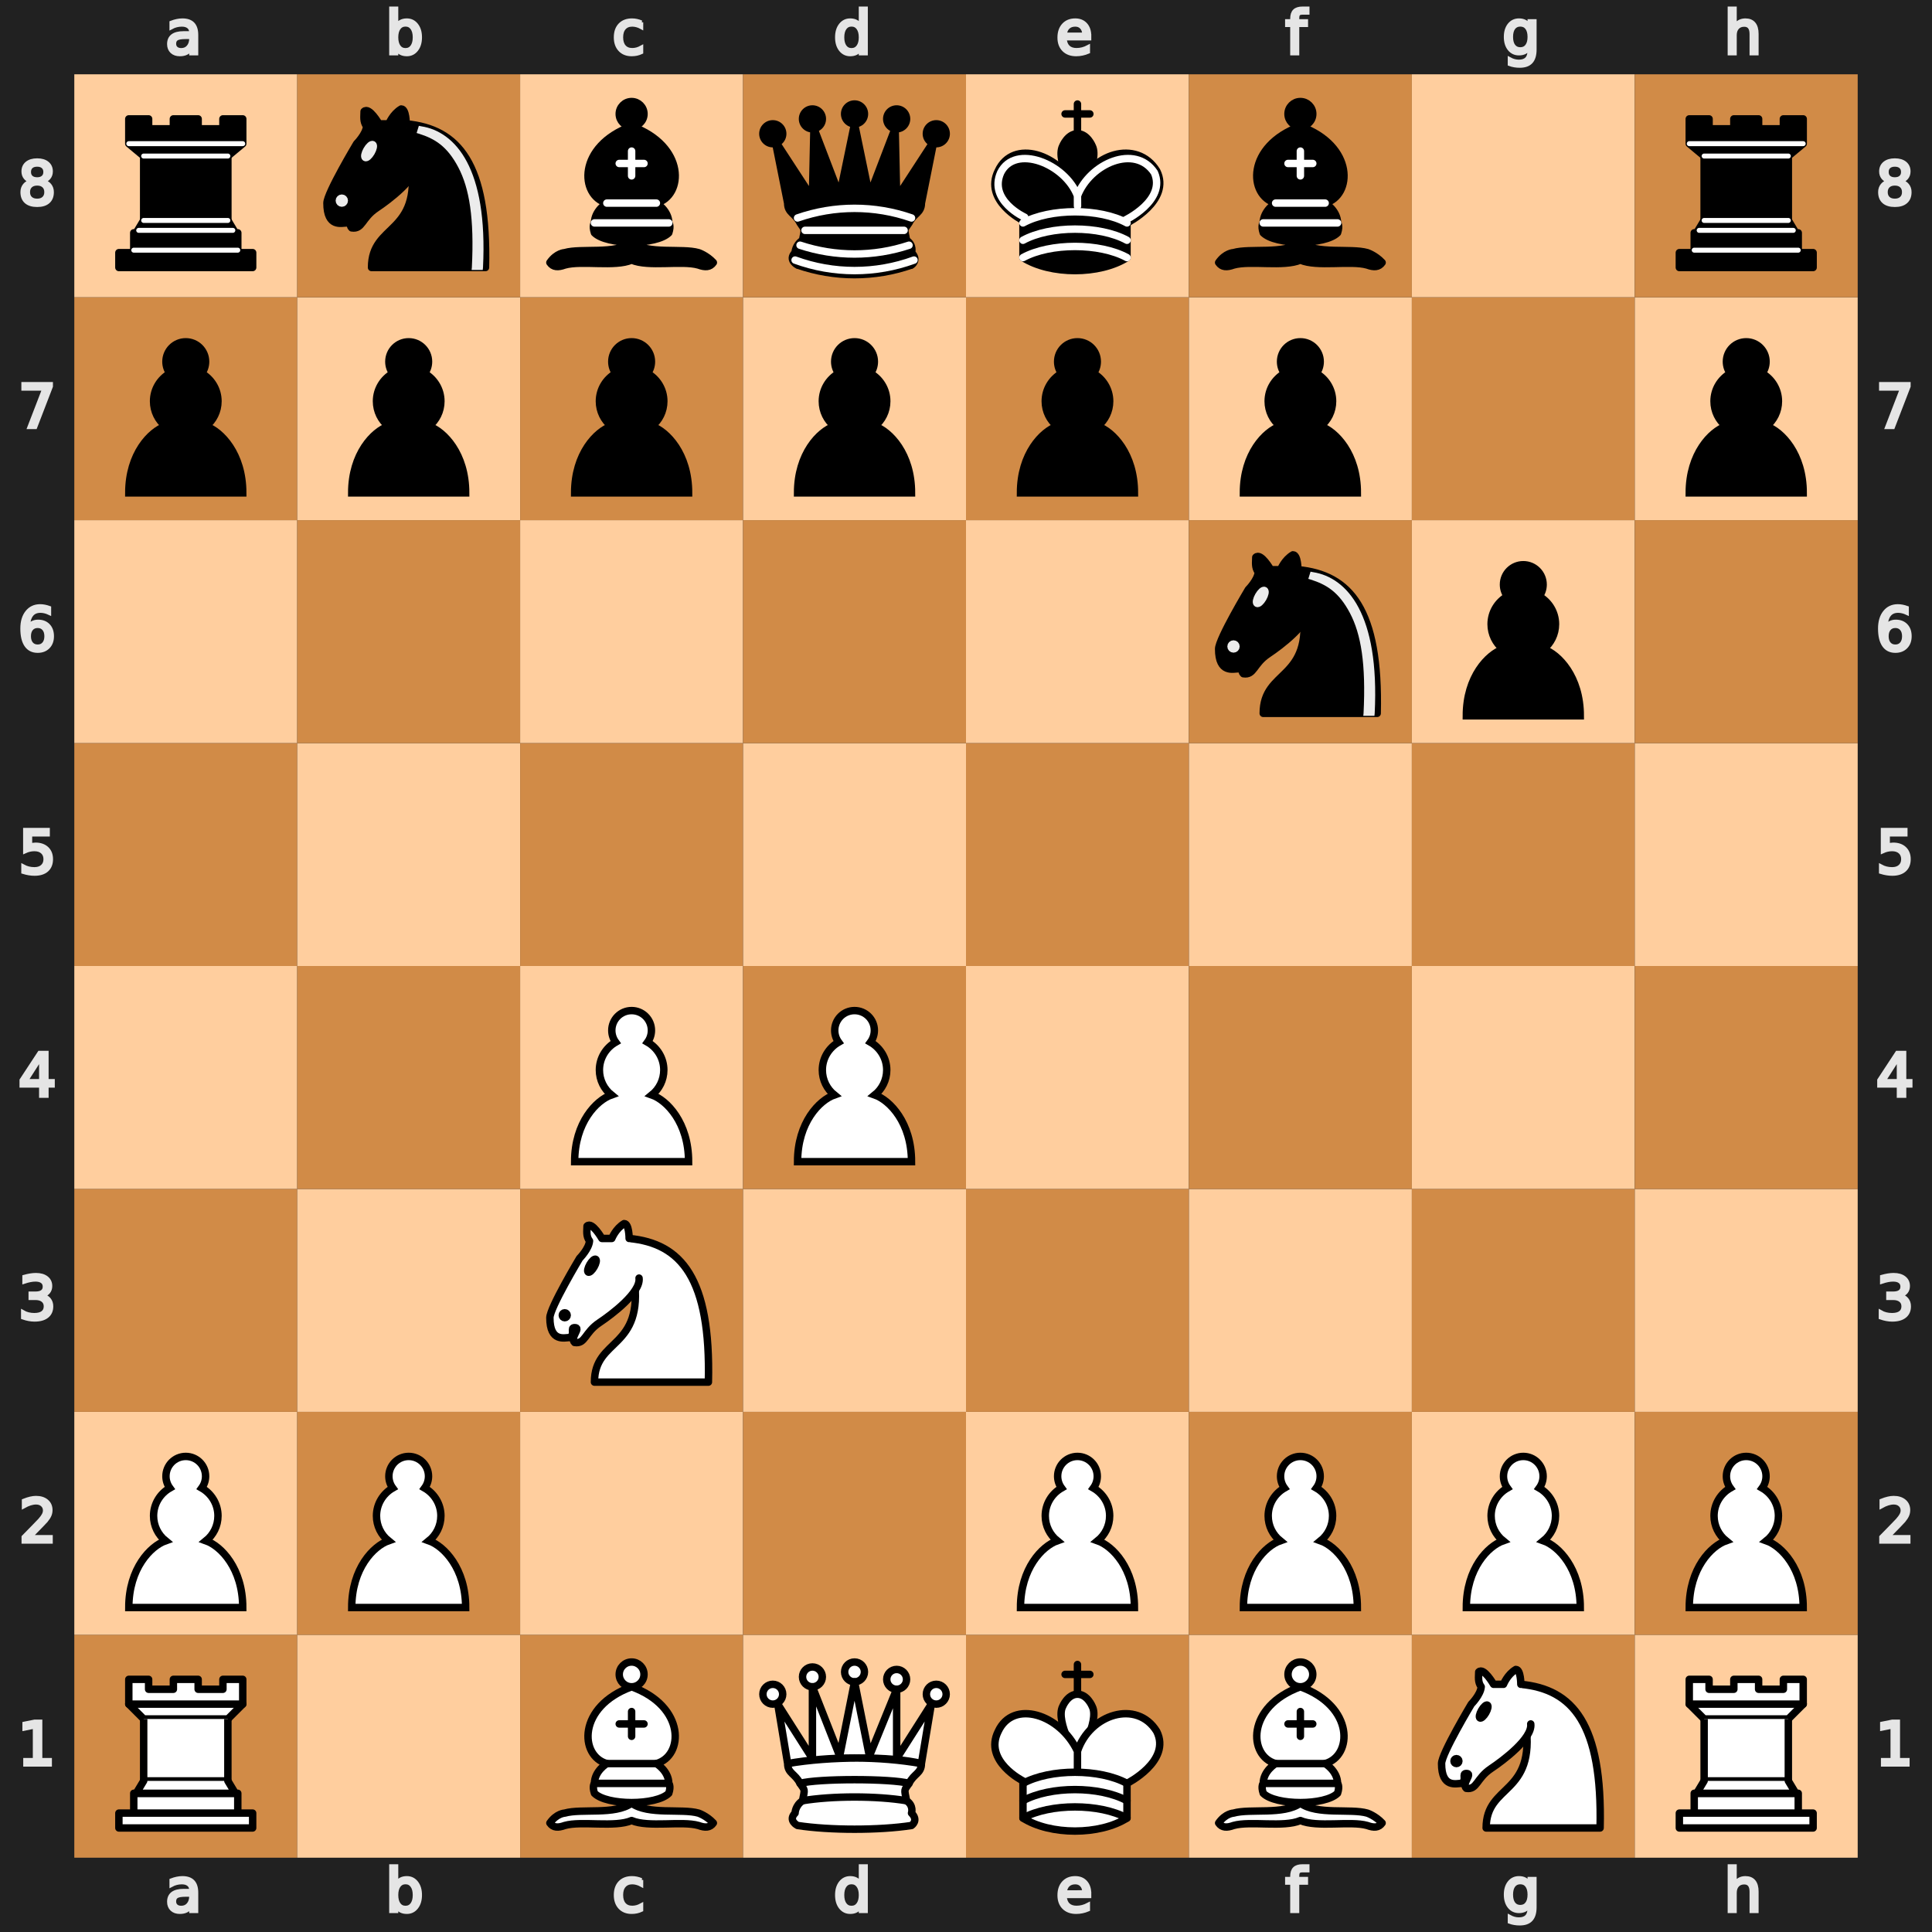
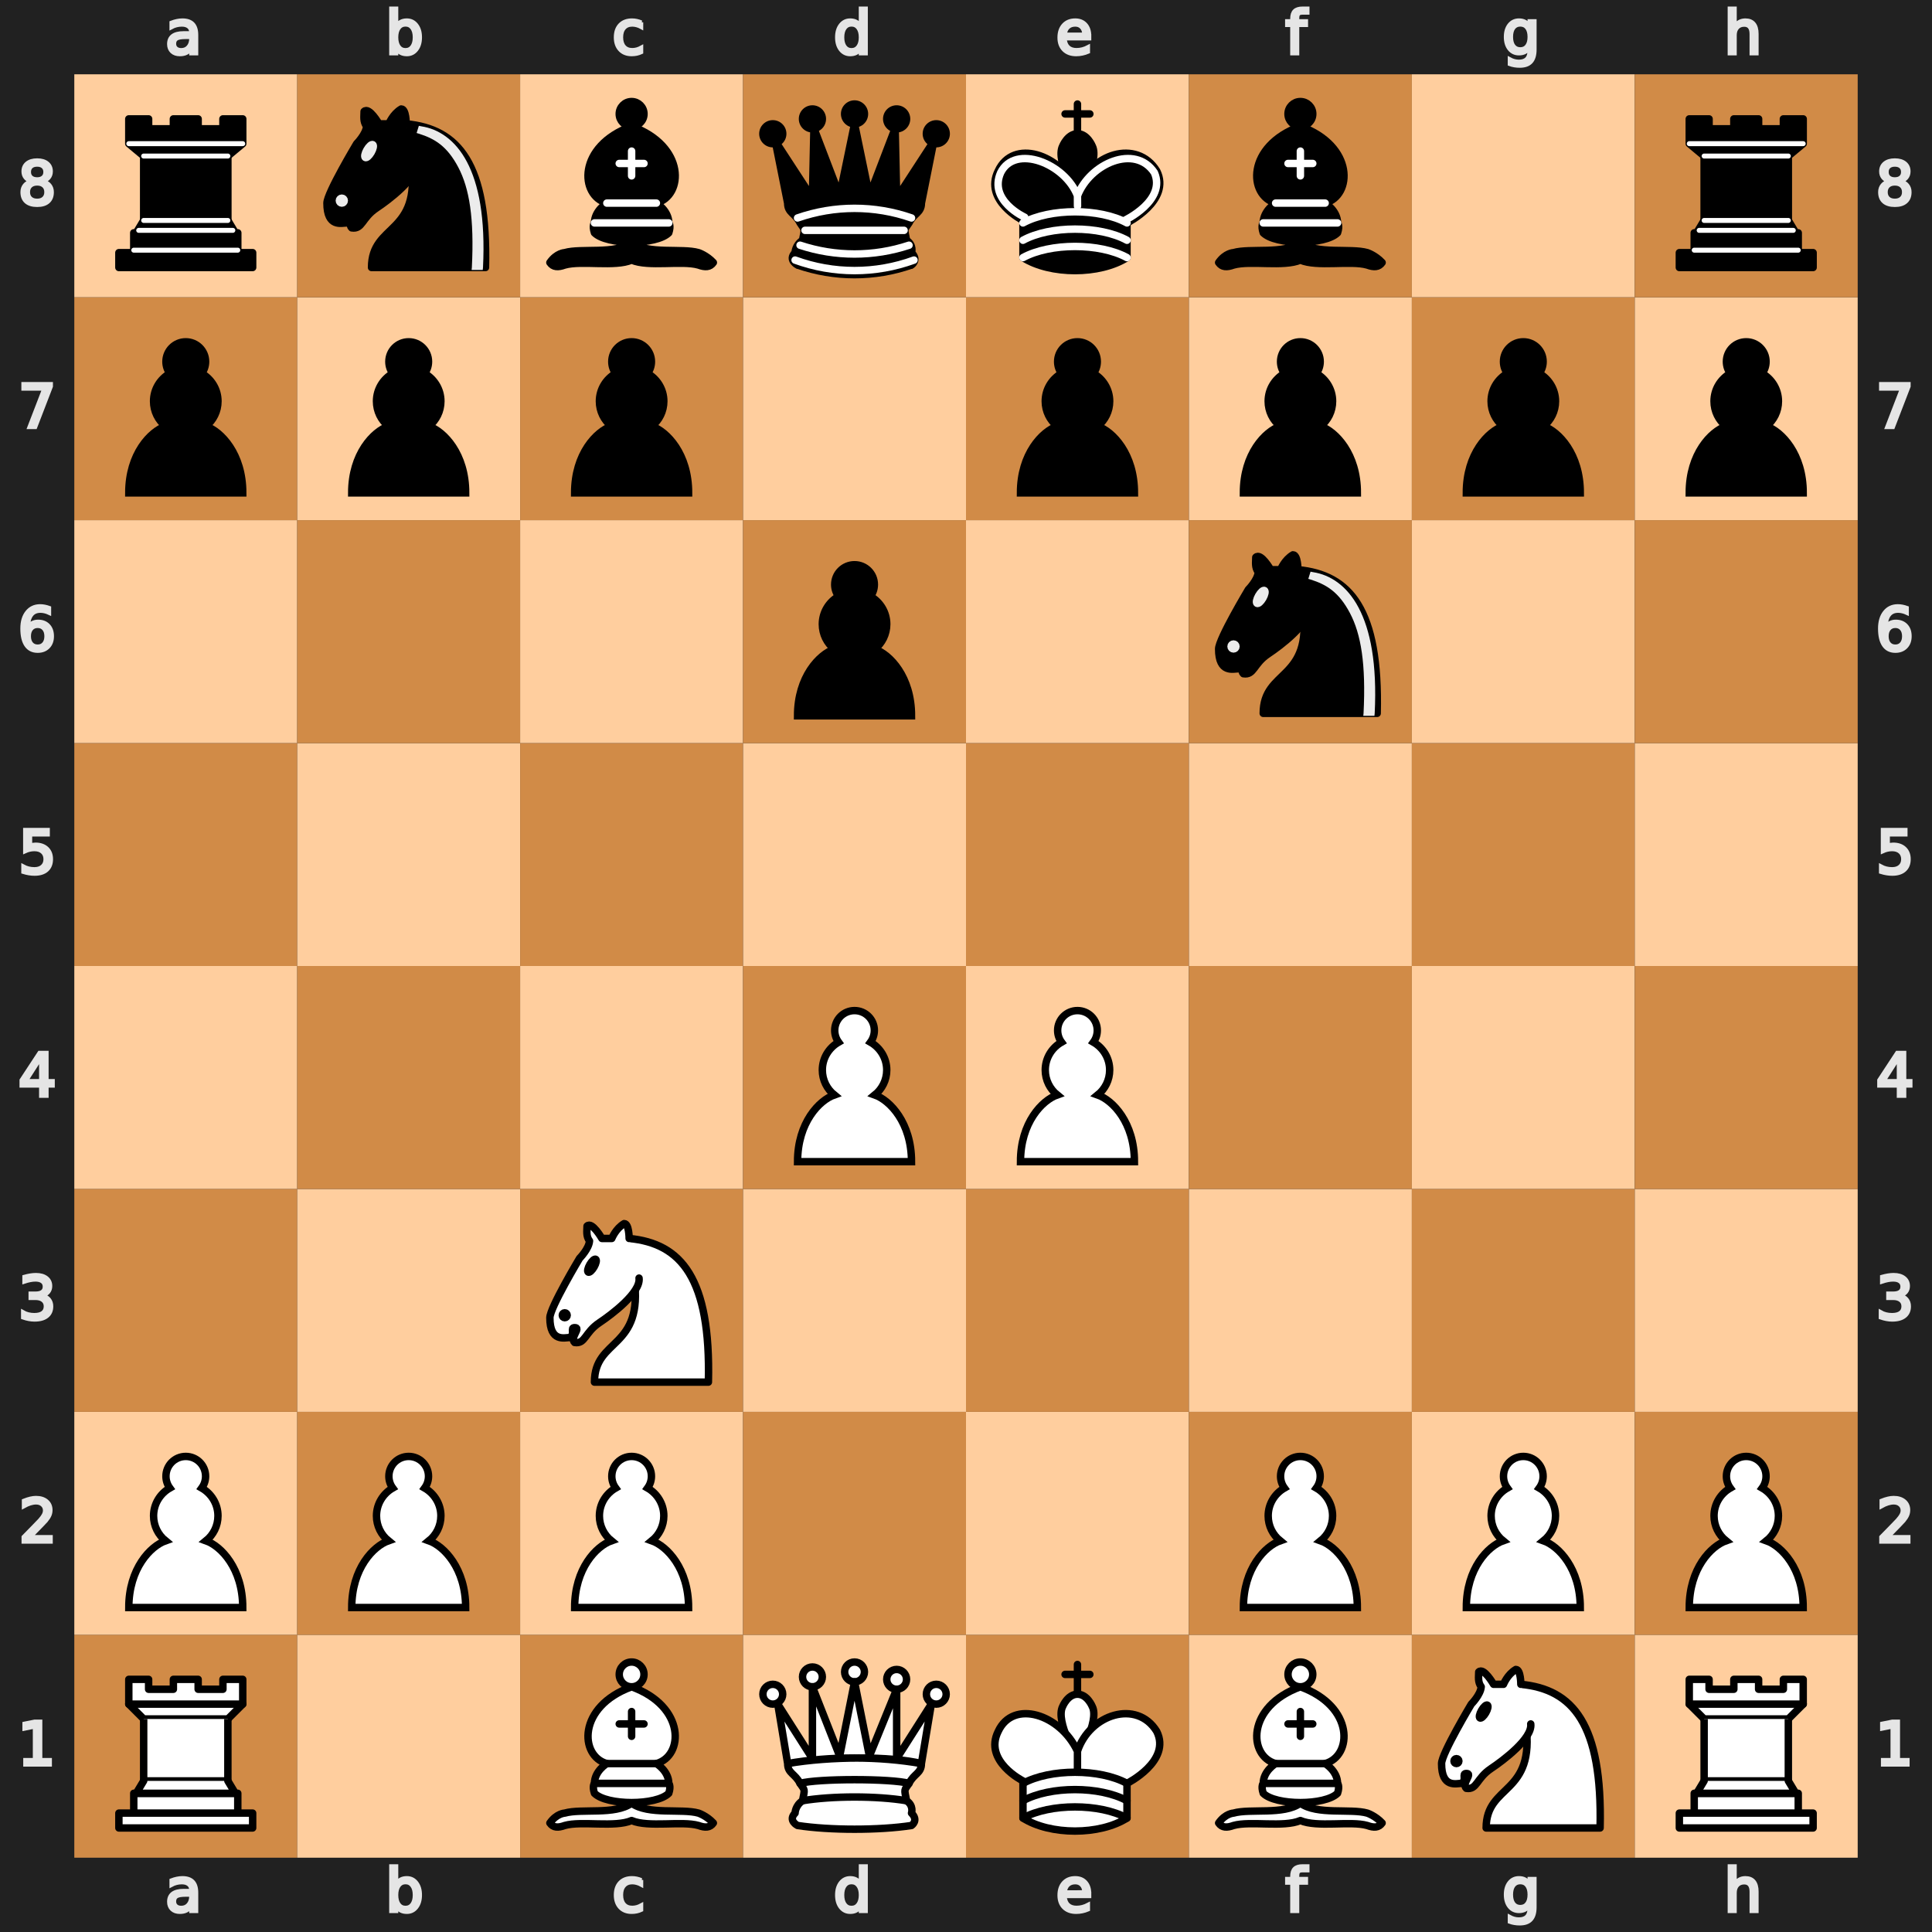
<svg xmlns="http://www.w3.org/2000/svg" xmlns:xlink="http://www.w3.org/1999/xlink" version="1.2" baseProfile="tiny" viewBox="0 0 390 390">
  <defs>
    <g id="white-pawn" class="white pawn">
      <path d="M22.5 9c-2.21 0-4 1.79-4 4 0 .89.29 1.71.78 2.38C17.33 16.5 16 18.59 16 21c0 2.03.94 3.84 2.41 5.03-3 1.06-7.41 5.55-7.41 13.47h23c0-7.92-4.41-12.41-7.41-13.47 1.47-1.19 2.41-3 2.41-5.03 0-2.41-1.33-4.5-3.28-5.62.49-.67.78-1.49.78-2.38 0-2.21-1.79-4-4-4z" fill="#fff" stroke="#000" stroke-width="1.5" stroke-linecap="round" />
    </g>
    <g id="white-knight" class="white knight" fill="none" fill-rule="evenodd" stroke="#000" stroke-width="1.5" stroke-linecap="round" stroke-linejoin="round">
      <path d="M 22,10 C 32.5,11 38.5,18 38,39 L 15,39 C 15,30 25,32.5 23,18" style="fill:#ffffff; stroke:#000000;" />
      <path d="M 24,18 C 24.38,20.91 18.45,25.37 16,27 C 13,29 13.18,31.34 11,31 C 9.958,30.06 12.41,27.96 11,28 C 10,28 11.19,29.23 10,30 C 9,30 5.997,31 6,26 C 6,24 12,14 12,14 C 12,14 13.89,12.1 14,10.5 C 13.27,9.506 13.5,8.5 13.5,7.5 C 14.5,6.5 16.5,10 16.5,10 L 18.5,10 C 18.5,10 19.28,8.008 21,7 C 22,7 22,10 22,10" style="fill:#ffffff; stroke:#000000;" />
      <path d="M 9.5 25.5 A 0.5 0.5 0 1 1 8.5,25.5 A 0.5 0.5 0 1 1 9.5 25.5 z" style="fill:#000000; stroke:#000000;" />
      <path d="M 15 15.5 A 0.5 1.5 0 1 1 14,15.5 A 0.5 1.5 0 1 1 15 15.5 z" transform="matrix(0.866,0.5,-0.5,0.866,9.693,-5.173)" style="fill:#000000; stroke:#000000;" />
    </g>
    <g id="white-bishop" class="white bishop" fill="none" fill-rule="evenodd" stroke="#000" stroke-width="1.5" stroke-linecap="round" stroke-linejoin="round">
      <g fill="#fff" stroke-linecap="butt">
        <path d="M9 36c3.39-.97 10.11.43 13.5-2 3.39 2.43 10.11 1.03 13.5 2 0 0 1.65.54 3 2-.68.97-1.65.99-3 .5-3.39-.97-10.11.46-13.5-1-3.39 1.46-10.11.03-13.5 1-1.354.49-2.323.47-3-.5 1.354-1.94 3-2 3-2zM15 32c2.5 2.5 12.5 2.5 15 0 .5-1.5 0-2 0-2 0-2.5-2.5-4-2.5-4 5.5-1.5 6-11.5-5-15.5-11 4-10.5 14-5 15.5 0 0-2.5 1.5-2.5 4 0 0-.5.5 0 2zM25 8a2.5 2.5 0 1 1-5 0 2.5 2.5 0 1 1 5 0z" />
      </g>
      <path d="M17.5 26h10M15 30h15m-7.5-14.5v5M20 18h5" stroke-linejoin="miter" />
    </g>
    <g id="white-rook" class="white rook" fill="#fff" fill-rule="evenodd" stroke="#000" stroke-width="1.5" stroke-linecap="round" stroke-linejoin="round">
      <path d="M9 39h27v-3H9v3zM12 36v-4h21v4H12zM11 14V9h4v2h5V9h5v2h5V9h4v5" stroke-linecap="butt" />
      <path d="M34 14l-3 3H14l-3-3" />
      <path d="M31 17v12.5H14V17" stroke-linecap="butt" stroke-linejoin="miter" />
      <path d="M31 29.5l1.5 2.5h-20l1.5-2.5" />
      <path d="M11 14h23" fill="none" stroke-linejoin="miter" />
    </g>
    <g id="white-queen" class="white queen" fill="#fff" fill-rule="evenodd" stroke="#000" stroke-width="1.5" stroke-linecap="round" stroke-linejoin="round">
      <path d="M8 12a2 2 0 1 1-4 0 2 2 0 1 1 4 0zM24.5 7.5a2 2 0 1 1-4 0 2 2 0 1 1 4 0zM41 12a2 2 0 1 1-4 0 2 2 0 1 1 4 0zM16 8.5a2 2 0 1 1-4 0 2 2 0 1 1 4 0zM33 9a2 2 0 1 1-4 0 2 2 0 1 1 4 0z" />
      <path d="M9 26c8.5-1.5 21-1.5 27 0l2-12-7 11V11l-5.5 13.5-3-15-3 15-5.5-14V25L7 14l2 12zM9 26c0 2 1.5 2 2.5 4 1 1.5 1 1 .5 3.5-1.5 1-1.5 2.5-1.5 2.5-1.5 1.5.5 2.5.5 2.5 6.5 1 16.5 1 23 0 0 0 1.5-1 0-2.5 0 0 .5-1.5-1-2.5-.5-2.5-.5-2 .5-3.5 1-2 2.5-2 2.5-4-8.5-1.5-18.5-1.5-27 0z" stroke-linecap="butt" />
      <path d="M11.5 30c3.5-1 18.5-1 22 0M12 33.5c6-1 15-1 21 0" fill="none" />
    </g>
    <g id="white-king" class="white king" fill="none" fill-rule="evenodd" stroke="#000" stroke-width="1.5" stroke-linecap="round" stroke-linejoin="round">
      <path d="M22.5 11.63V6M20 8h5" stroke-linejoin="miter" />
      <path d="M22.5 25s4.5-7.5 3-10.5c0 0-1-2.5-3-2.5s-3 2.5-3 2.5c-1.5 3 3 10.5 3 10.5" fill="#fff" stroke-linecap="butt" stroke-linejoin="miter" />
      <path d="M11.5 37c5.5 3.5 15.5 3.5 21 0v-7s9-4.5 6-10.5c-4-6.5-13.5-3.5-16 4V27v-3.5c-3.5-7.5-13-10.5-16-4-3 6 5 10 5 10V37z" fill="#fff" />
      <path d="M11.5 30c5.5-3 15.5-3 21 0m-21 3.5c5.5-3 15.5-3 21 0m-21 3.5c5.5-3 15.5-3 21 0" />
    </g>
    <g id="black-pawn" class="black pawn">
      <path d="M22.5 9c-2.21 0-4 1.79-4 4 0 .89.29 1.71.78 2.38C17.33 16.5 16 18.59 16 21c0 2.03.94 3.84 2.41 5.03-3 1.06-7.41 5.55-7.41 13.47h23c0-7.92-4.41-12.41-7.41-13.47 1.47-1.19 2.41-3 2.41-5.03 0-2.41-1.33-4.5-3.28-5.62.49-.67.78-1.49.78-2.38 0-2.21-1.79-4-4-4z" fill="#000" stroke="#000" stroke-width="1.5" stroke-linecap="round" />
    </g>
    <g id="black-knight" class="black knight" fill="none" fill-rule="evenodd" stroke="#000" stroke-width="1.5" stroke-linecap="round" stroke-linejoin="round">
      <path d="M 22,10 C 32.5,11 38.5,18 38,39 L 15,39 C 15,30 25,32.5 23,18" style="fill:#000000; stroke:#000000;" />
      <path d="M 24,18 C 24.38,20.91 18.45,25.37 16,27 C 13,29 13.18,31.34 11,31 C 9.958,30.06 12.41,27.96 11,28 C 10,28 11.19,29.23 10,30 C 9,30 5.997,31 6,26 C 6,24 12,14 12,14 C 12,14 13.89,12.1 14,10.5 C 13.27,9.506 13.5,8.5 13.5,7.5 C 14.5,6.5 16.5,10 16.5,10 L 18.5,10 C 18.5,10 19.28,8.008 21,7 C 22,7 22,10 22,10" style="fill:#000000; stroke:#000000;" />
      <path d="M 9.5 25.5 A 0.5 0.5 0 1 1 8.5,25.5 A 0.5 0.5 0 1 1 9.5 25.5 z" style="fill:#ececec; stroke:#ececec;" />
      <path d="M 15 15.5 A 0.5 1.5 0 1 1 14,15.5 A 0.5 1.5 0 1 1 15 15.5 z" transform="matrix(0.866,0.5,-0.5,0.866,9.693,-5.173)" style="fill:#ececec; stroke:#ececec;" />
      <path d="M 24.55,10.4 L 24.1,11.85 L 24.6,12 C 27.75,13 30.25,14.49 32.5,18.75 C 34.75,23.01 35.75,29.06 35.25,39 L 35.2,39.5 L 37.45,39.5 L 37.5,39 C 38,28.94 36.62,22.15 34.25,17.66 C 31.88,13.17 28.46,11.02 25.06,10.5 L 24.55,10.4 z " style="fill:#ececec; stroke:none;" />
    </g>
    <g id="black-bishop" class="black bishop" fill="none" fill-rule="evenodd" stroke="#000" stroke-width="1.5" stroke-linecap="round" stroke-linejoin="round">
      <path d="M9 36c3.39-.97 10.11.43 13.5-2 3.39 2.43 10.11 1.03 13.5 2 0 0 1.65.54 3 2-.68.97-1.65.99-3 .5-3.39-.97-10.11.46-13.5-1-3.39 1.46-10.11.03-13.5 1-1.354.49-2.323.47-3-.5 1.354-1.94 3-2 3-2zm6-4c2.5 2.5 12.5 2.5 15 0 .5-1.5 0-2 0-2 0-2.5-2.5-4-2.5-4 5.5-1.5 6-11.5-5-15.5-11 4-10.5 14-5 15.5 0 0-2.5 1.5-2.5 4 0 0-.5.5 0 2zM25 8a2.5 2.5 0 1 1-5 0 2.5 2.5 0 1 1 5 0z" fill="#000" stroke-linecap="butt" />
      <path d="M17.5 26h10M15 30h15m-7.5-14.5v5M20 18h5" stroke="#fff" stroke-linejoin="miter" />
    </g>
    <g id="black-rook" class="black rook" fill="#000" fill-rule="evenodd" stroke="#000" stroke-width="1.5" stroke-linecap="round" stroke-linejoin="round">
      <path d="M9 39h27v-3H9v3zM12.5 32l1.5-2.5h17l1.5 2.5h-20zM12 36v-4h21v4H12z" stroke-linecap="butt" />
      <path d="M14 29.5v-13h17v13H14z" stroke-linecap="butt" stroke-linejoin="miter" />
      <path d="M14 16.5L11 14h23l-3 2.5H14zM11 14V9h4v2h5V9h5v2h5V9h4v5H11z" stroke-linecap="butt" />
      <path d="M12 35.5h21M13 31.5h19M14 29.5h17M14 16.5h17M11 14h23" fill="none" stroke="#fff" stroke-width="1" stroke-linejoin="miter" />
    </g>
    <g id="black-queen" class="black queen" fill="#000" fill-rule="evenodd" stroke="#000" stroke-width="1.5" stroke-linecap="round" stroke-linejoin="round">
      <g fill="#000" stroke="none">
        <circle cx="6" cy="12" r="2.75" />
        <circle cx="14" cy="9" r="2.75" />
        <circle cx="22.5" cy="8" r="2.75" />
        <circle cx="31" cy="9" r="2.75" />
        <circle cx="39" cy="12" r="2.75" />
      </g>
      <path d="M9 26c8.5-1.5 21-1.5 27 0l2.5-12.5L31 25l-.3-14.1-5.2 13.6-3-14.5-3 14.5-5.2-13.6L14 25 6.5 13.5 9 26zM9 26c0 2 1.5 2 2.5 4 1 1.5 1 1 .5 3.5-1.5 1-1.5 2.5-1.5 2.5-1.5 1.5.5 2.5.5 2.5 6.5 1 16.5 1 23 0 0 0 1.5-1 0-2.5 0 0 .5-1.5-1-2.5-.5-2.5-.5-2 .5-3.5 1-2 2.5-2 2.5-4-8.5-1.5-18.5-1.5-27 0z" stroke-linecap="butt" />
      <path d="M11 38.5a35 35 1 0 0 23 0" fill="none" stroke-linecap="butt" />
      <path d="M11 29a35 35 1 0 1 23 0M12.5 31.5h20M11.5 34.5a35 35 1 0 0 22 0M10.5 37.5a35 35 1 0 0 24 0" fill="none" stroke="#fff" />
    </g>
    <g id="black-king" class="black king" fill="none" fill-rule="evenodd" stroke="#000" stroke-width="1.5" stroke-linecap="round" stroke-linejoin="round">
      <path d="M22.5 11.63V6" stroke-linejoin="miter" />
      <path d="M22.5 25s4.5-7.5 3-10.5c0 0-1-2.5-3-2.5s-3 2.5-3 2.5c-1.5 3 3 10.5 3 10.5" fill="#000" stroke-linecap="butt" stroke-linejoin="miter" />
      <path d="M11.5 37c5.5 3.5 15.5 3.5 21 0v-7s9-4.5 6-10.5c-4-6.5-13.5-3.5-16 4V27v-3.5c-3.5-7.5-13-10.5-16-4-3 6 5 10 5 10V37z" fill="#000" />
      <path d="M20 8h5" stroke-linejoin="miter" />
      <path d="M32 29.5s8.5-4 6.03-9.65C34.15 14 25 18 22.5 24.5l.01 2.1-.01-2.1C20 18 9.906 14 6.997 19.85c-2.497 5.65 4.853 9 4.853 9M11.5 30c5.5-3 15.5-3 21 0m-21 3.5c5.5-3 15.5-3 21 0m-21 3.5c5.5-3 15.5-3 21 0" stroke="#fff" />
    </g>
  </defs>
  <rect x="0" y="0" width="390" height="390" fill="#212121" />
  <g transform="translate(20, 0) scale(0.75, 0.75)" fill="#e5e5e5" stroke="#e5e5e5">
    <path d="M23.328 10.016q-1.742 0-2.414.398-.672.398-.672 1.36 0 .765.5 1.218.508.445 1.375.445 1.196 0 1.914-.843.727-.852.727-2.258v-.32zm2.867-.594v4.992h-1.437v-1.328q-.492.797-1.227 1.18-.734.375-1.797.375-1.343 0-2.14-.75-.79-.758-.79-2.024 0-1.476.985-2.226.992-.75 2.953-.75h2.016V8.75q0-.992-.656-1.531-.649-.547-1.829-.547-.75 0-1.46.18-.711.18-1.368.539V6.062q.79-.304 1.532-.453.742-.156 1.445-.156 1.898 0 2.836.984.937.985.937 2.985z" />
  </g>
  <g transform="translate(20, 375) scale(0.75, 0.75)" fill="#e5e5e5" stroke="#e5e5e5">
    <path d="M23.328 10.016q-1.742 0-2.414.398-.672.398-.672 1.36 0 .765.5 1.218.508.445 1.375.445 1.196 0 1.914-.843.727-.852.727-2.258v-.32zm2.867-.594v4.992h-1.437v-1.328q-.492.797-1.227 1.18-.734.375-1.797.375-1.343 0-2.14-.75-.79-.758-.79-2.024 0-1.476.985-2.226.992-.75 2.953-.75h2.016V8.75q0-.992-.656-1.531-.649-.547-1.829-.547-.75 0-1.46.18-.711.18-1.368.539V6.062q.79-.304 1.532-.453.742-.156 1.445-.156 1.898 0 2.836.984.937.985.937 2.985z" />
  </g>
  <g transform="translate(65, 0) scale(0.75, 0.75)" fill="#e5e5e5" stroke="#e5e5e5">
    <path d="M24.922 10.047q0-1.586-.656-2.485-.649-.906-1.79-.906-1.14 0-1.796.906-.649.899-.649 2.485 0 1.586.649 2.492.656.898 1.797.898 1.14 0 1.789-.898.656-.906.656-2.492zm-4.89-3.055q.452-.781 1.14-1.156.695-.383 1.656-.383 1.594 0 2.586 1.266 1 1.265 1 3.328 0 2.062-1 3.328-.992 1.266-2.586 1.266-.96 0-1.656-.375-.688-.383-1.14-1.164v1.312h-1.446V2.258h1.445z" />
  </g>
  <g transform="translate(65, 375) scale(0.75, 0.75)" fill="#e5e5e5" stroke="#e5e5e5">
    <path d="M24.922 10.047q0-1.586-.656-2.485-.649-.906-1.79-.906-1.14 0-1.796.906-.649.899-.649 2.485 0 1.586.649 2.492.656.898 1.797.898 1.14 0 1.789-.898.656-.906.656-2.492zm-4.89-3.055q.452-.781 1.14-1.156.695-.383 1.656-.383 1.594 0 2.586 1.266 1 1.265 1 3.328 0 2.062-1 3.328-.992 1.266-2.586 1.266-.96 0-1.656-.375-.688-.383-1.14-1.164v1.312h-1.446V2.258h1.445z" />
  </g>
  <g transform="translate(110, 0) scale(0.75, 0.75)" fill="#e5e5e5" stroke="#e5e5e5">
    <path d="M25.96 6v1.344q-.608-.336-1.226-.5-.609-.172-1.234-.172-1.398 0-2.172.89-.773.883-.773 2.485 0 1.601.773 2.492.774.883 2.172.883.625 0 1.234-.164.618-.172 1.227-.508v1.328q-.602.281-1.25.422-.64.14-1.367.14-1.977 0-3.14-1.242-1.165-1.242-1.165-3.351 0-2.14 1.172-3.367 1.18-1.227 3.227-1.227.664 0 1.296.14.633.134 1.227.407z" />
  </g>
  <g transform="translate(110, 375) scale(0.75, 0.75)" fill="#e5e5e5" stroke="#e5e5e5">
    <path d="M25.96 6v1.344q-.608-.336-1.226-.5-.609-.172-1.234-.172-1.398 0-2.172.89-.773.883-.773 2.485 0 1.601.773 2.492.774.883 2.172.883.625 0 1.234-.164.618-.172 1.227-.508v1.328q-.602.281-1.25.422-.64.14-1.367.14-1.977 0-3.14-1.242-1.165-1.242-1.165-3.351 0-2.14 1.172-3.367 1.18-1.227 3.227-1.227.664 0 1.296.14.633.134 1.227.407z" />
  </g>
  <g transform="translate(155, 0) scale(0.75, 0.75)" fill="#e5e5e5" stroke="#e5e5e5">
    <path d="M24.973 6.992V2.258h1.437v12.156h-1.437v-1.312q-.453.78-1.149 1.164-.687.375-1.656.375-1.586 0-2.586-1.266-.992-1.266-.992-3.328 0-2.063.992-3.328 1-1.266 2.586-1.266.969 0 1.656.383.696.375 1.149 1.156zm-4.899 3.055q0 1.586.649 2.492.656.898 1.797.898 1.14 0 1.796-.898.657-.906.657-2.492 0-1.586-.657-2.485-.656-.906-1.796-.906-1.141 0-1.797.906-.649.899-.649 2.485z" />
  </g>
  <g transform="translate(155, 375) scale(0.75, 0.75)" fill="#e5e5e5" stroke="#e5e5e5">
    <path d="M24.973 6.992V2.258h1.437v12.156h-1.437v-1.312q-.453.78-1.149 1.164-.687.375-1.656.375-1.586 0-2.586-1.266-.992-1.266-.992-3.328 0-2.063.992-3.328 1-1.266 2.586-1.266.969 0 1.656.383.696.375 1.149 1.156zm-4.899 3.055q0 1.586.649 2.492.656.898 1.797.898 1.14 0 1.796-.898.657-.906.657-2.492 0-1.586-.657-2.485-.656-.906-1.796-.906-1.141 0-1.797.906-.649.899-.649 2.485z" />
  </g>
  <g transform="translate(200, 0) scale(0.75, 0.75)" fill="#e5e5e5" stroke="#e5e5e5">
    <path d="M26.555 9.68v.703h-6.61q.094 1.484.89 2.265.806.774 2.235.774.828 0 1.602-.203.781-.203 1.547-.61v1.36q-.774.328-1.586.5-.813.172-1.649.172-2.093 0-3.32-1.22-1.219-1.218-1.219-3.296 0-2.148 1.157-3.406 1.164-1.266 3.132-1.266 1.766 0 2.79 1.14 1.03 1.134 1.03 3.087zm-1.438-.422q-.015-1.18-.664-1.883-.64-.703-1.703-.703-1.203 0-1.93.68-.718.68-.828 1.914z" />
  </g>
  <g transform="translate(200, 375) scale(0.75, 0.75)" fill="#e5e5e5" stroke="#e5e5e5">
    <path d="M26.555 9.68v.703h-6.61q.094 1.484.89 2.265.806.774 2.235.774.828 0 1.602-.203.781-.203 1.547-.61v1.36q-.774.328-1.586.5-.813.172-1.649.172-2.093 0-3.32-1.22-1.219-1.218-1.219-3.296 0-2.148 1.157-3.406 1.164-1.266 3.132-1.266 1.766 0 2.79 1.14 1.03 1.134 1.03 3.087zm-1.438-.422q-.015-1.18-.664-1.883-.64-.703-1.703-.703-1.203 0-1.93.68-.718.68-.828 1.914z" />
  </g>
  <g transform="translate(245, 0) scale(0.75, 0.75)" fill="#e5e5e5" stroke="#e5e5e5">
    <path d="M25.285 2.258v1.195H23.91q-.773 0-1.078.313-.297.312-.297 1.125v.773h2.367v1.117h-2.367v7.633H21.09V6.781h-1.375V5.664h1.375v-.61q0-1.46.68-2.124.68-.672 2.156-.672z" />
  </g>
  <g transform="translate(245, 375) scale(0.75, 0.75)" fill="#e5e5e5" stroke="#e5e5e5">
    <path d="M25.285 2.258v1.195H23.91q-.773 0-1.078.313-.297.312-.297 1.125v.773h2.367v1.117h-2.367v7.633H21.09V6.781h-1.375V5.664h1.375v-.61q0-1.46.68-2.124.68-.672 2.156-.672z" />
  </g>
  <g transform="translate(290, 0) scale(0.75, 0.75)" fill="#e5e5e5" stroke="#e5e5e5">
    <path d="M24.973 9.937q0-1.562-.649-2.421-.64-.86-1.804-.86-1.157 0-1.805.86-.64.859-.64 2.421 0 1.555.64 2.415.648.859 1.805.859 1.164 0 1.804-.86.649-.859.649-2.414zm1.437 3.391q0 2.234-.992 3.32-.992 1.094-3.04 1.094-.757 0-1.429-.117-.672-.11-1.304-.344v-1.398q.632.344 1.25.508.617.164 1.257.164 1.414 0 2.118-.743.703-.734.703-2.226v-.711q-.446.773-1.141 1.156-.695.383-1.664.383-1.61 0-2.594-1.227-.984-1.226-.984-3.25 0-2.03.984-3.257.985-1.227 2.594-1.227.969 0 1.664.383t1.14 1.156V5.664h1.438z" />
  </g>
  <g transform="translate(290, 375) scale(0.75, 0.75)" fill="#e5e5e5" stroke="#e5e5e5">
    <path d="M24.973 9.937q0-1.562-.649-2.421-.64-.86-1.804-.86-1.157 0-1.805.86-.64.859-.64 2.421 0 1.555.64 2.415.648.859 1.805.859 1.164 0 1.804-.86.649-.859.649-2.414zm1.437 3.391q0 2.234-.992 3.32-.992 1.094-3.04 1.094-.757 0-1.429-.117-.672-.11-1.304-.344v-1.398q.632.344 1.25.508.617.164 1.257.164 1.414 0 2.118-.743.703-.734.703-2.226v-.711q-.446.773-1.141 1.156-.695.383-1.664.383-1.61 0-2.594-1.227-.984-1.226-.984-3.25 0-2.03.984-3.257.985-1.227 2.594-1.227.969 0 1.664.383t1.14 1.156V5.664h1.438z" />
  </g>
  <g transform="translate(335, 0) scale(0.75, 0.75)" fill="#e5e5e5" stroke="#e5e5e5">
    <path d="M26.164 9.133v5.281h-1.437V9.18q0-1.243-.485-1.86-.484-.617-1.453-.617-1.164 0-1.836.742-.672.742-.672 2.024v4.945h-1.445V2.258h1.445v4.765q.516-.789 1.211-1.18.703-.39 1.617-.39 1.508 0 2.282.938.773.93.773 2.742z" />
  </g>
  <g transform="translate(335, 375) scale(0.75, 0.75)" fill="#e5e5e5" stroke="#e5e5e5">
    <path d="M26.164 9.133v5.281h-1.437V9.18q0-1.243-.485-1.86-.484-.617-1.453-.617-1.164 0-1.836.742-.672.742-.672 2.024v4.945h-1.445V2.258h1.445v4.765q.516-.789 1.211-1.18.703-.39 1.617-.39 1.508 0 2.282.938.773.93.773 2.742z" />
  </g>
  <g transform="translate(0, 335) scale(0.75, 0.75)" fill="#e5e5e5" stroke="#e5e5e5">
    <path d="M6.754 26.996h2.578v-8.898l-2.805.562v-1.437l2.79-.563h1.578v10.336h2.578v1.328h-6.72z" />
  </g>
  <g transform="translate(375, 335) scale(0.75, 0.75)" fill="#e5e5e5" stroke="#e5e5e5">
    <path d="M6.754 26.996h2.578v-8.898l-2.805.562v-1.437l2.79-.563h1.578v10.336h2.578v1.328h-6.72z" />
  </g>
  <g transform="translate(0, 290) scale(0.75, 0.75)" fill="#e5e5e5" stroke="#e5e5e5">
    <path d="M8.195 26.996h5.508v1.328H6.297v-1.328q.898-.93 2.445-2.492 1.555-1.57 1.953-2.024.758-.851 1.055-1.437.305-.594.305-1.164 0-.93-.657-1.516-.648-.586-1.695-.586-.742 0-1.57.258-.82.258-1.758.781v-1.593q.953-.383 1.781-.578.828-.196 1.516-.196 1.812 0 2.89.906 1.079.907 1.079 2.422 0 .72-.274 1.368-.265.64-.976 1.515-.196.227-1.243 1.313-1.046 1.078-2.953 3.023z" />
  </g>
  <g transform="translate(375, 290) scale(0.75, 0.75)" fill="#e5e5e5" stroke="#e5e5e5">
    <path d="M8.195 26.996h5.508v1.328H6.297v-1.328q.898-.93 2.445-2.492 1.555-1.57 1.953-2.024.758-.851 1.055-1.437.305-.594.305-1.164 0-.93-.657-1.516-.648-.586-1.695-.586-.742 0-1.57.258-.82.258-1.758.781v-1.593q.953-.383 1.781-.578.828-.196 1.516-.196 1.812 0 2.89.906 1.079.907 1.079 2.422 0 .72-.274 1.368-.265.64-.976 1.515-.196.227-1.243 1.313-1.046 1.078-2.953 3.023z" />
  </g>
  <g transform="translate(0, 245) scale(0.75, 0.75)" fill="#e5e5e5" stroke="#e5e5e5">
    <path d="M11.434 22.035q1.132.242 1.765 1.008.64.766.64 1.89 0 1.727-1.187 2.672-1.187.946-3.375.946-.734 0-1.515-.149-.774-.14-1.602-.43V26.45q.656.383 1.438.578.78.196 1.632.196 1.485 0 2.258-.586.782-.586.782-1.703 0-1.032-.727-1.61-.719-.586-2.008-.586h-1.36v-1.297h1.423q1.164 0 1.78-.46.618-.47.618-1.344 0-.899-.64-1.375-.633-.485-1.82-.485-.65 0-1.391.141-.743.14-1.633.437V16.95q.898-.25 1.68-.375.788-.125 1.484-.125 1.797 0 2.844.82 1.046.813 1.046 2.204 0 .968-.554 1.64-.555.664-1.578.922z" />
  </g>
  <g transform="translate(375, 245) scale(0.75, 0.75)" fill="#e5e5e5" stroke="#e5e5e5">
    <path d="M11.434 22.035q1.132.242 1.765 1.008.64.766.64 1.89 0 1.727-1.187 2.672-1.187.946-3.375.946-.734 0-1.515-.149-.774-.14-1.602-.43V26.45q.656.383 1.438.578.78.196 1.632.196 1.485 0 2.258-.586.782-.586.782-1.703 0-1.032-.727-1.61-.719-.586-2.008-.586h-1.36v-1.297h1.423q1.164 0 1.78-.46.618-.47.618-1.344 0-.899-.64-1.375-.633-.485-1.82-.485-.65 0-1.391.141-.743.14-1.633.437V16.95q.898-.25 1.68-.375.788-.125 1.484-.125 1.797 0 2.844.82 1.046.813 1.046 2.204 0 .968-.554 1.64-.555.664-1.578.922z" />
  </g>
  <g transform="translate(0, 200) scale(0.75, 0.75)" fill="#e5e5e5" stroke="#e5e5e5">
    <path d="M11.016 18.035L7.03 24.262h3.985zm-.414-1.375h1.984v7.602h1.664v1.312h-1.664v2.75h-1.57v-2.75H5.75v-1.523z" />
  </g>
  <g transform="translate(375, 200) scale(0.75, 0.75)" fill="#e5e5e5" stroke="#e5e5e5">
    <path d="M11.016 18.035L7.03 24.262h3.985zm-.414-1.375h1.984v7.602h1.664v1.312h-1.664v2.75h-1.57v-2.75H5.75v-1.523z" />
  </g>
  <g transform="translate(0, 155) scale(0.75, 0.75)" fill="#e5e5e5" stroke="#e5e5e5">
    <path d="M6.719 16.66h6.195v1.328h-4.75v2.86q.344-.118.688-.172.343-.063.687-.063 1.953 0 3.094 1.07 1.14 1.07 1.14 2.899 0 1.883-1.171 2.93-1.172 1.039-3.305 1.039-.735 0-1.5-.125-.758-.125-1.57-.375v-1.586q.703.383 1.453.57.75.188 1.586.188 1.351 0 2.14-.711.79-.711.79-1.93 0-1.219-.79-1.93-.789-.71-2.14-.71-.633 0-1.266.14-.625.14-1.281.438z" />
  </g>
  <g transform="translate(375, 155) scale(0.75, 0.75)" fill="#e5e5e5" stroke="#e5e5e5">
    <path d="M6.719 16.66h6.195v1.328h-4.75v2.86q.344-.118.688-.172.343-.063.687-.063 1.953 0 3.094 1.07 1.14 1.07 1.14 2.899 0 1.883-1.171 2.93-1.172 1.039-3.305 1.039-.735 0-1.5-.125-.758-.125-1.57-.375v-1.586q.703.383 1.453.57.75.188 1.586.188 1.351 0 2.14-.711.79-.711.79-1.93 0-1.219-.79-1.93-.789-.71-2.14-.71-.633 0-1.266.14-.625.14-1.281.438z" />
  </g>
  <g transform="translate(0, 110) scale(0.75, 0.75)" fill="#e5e5e5" stroke="#e5e5e5">
    <path d="M10.137 21.863q-1.063 0-1.688.727-.617.726-.617 1.992 0 1.258.617 1.992.625.727 1.688.727 1.062 0 1.68-.727.624-.734.624-1.992 0-1.266-.625-1.992-.617-.727-1.68-.727zm3.133-4.945v1.437q-.594-.28-1.204-.43-.601-.148-1.195-.148-1.562 0-2.39 1.055-.82 1.055-.938 3.188.46-.68 1.156-1.04.696-.367 1.531-.367 1.758 0 2.774 1.07 1.023 1.063 1.023 2.899 0 1.797-1.062 2.883-1.063 1.086-2.828 1.086-2.024 0-3.094-1.547-1.07-1.555-1.07-4.5 0-2.766 1.312-4.406 1.313-1.649 3.524-1.649.593 0 1.195.117.61.118 1.266.352z" />
  </g>
  <g transform="translate(375, 110) scale(0.75, 0.75)" fill="#e5e5e5" stroke="#e5e5e5">
    <path d="M10.137 21.863q-1.063 0-1.688.727-.617.726-.617 1.992 0 1.258.617 1.992.625.727 1.688.727 1.062 0 1.68-.727.624-.734.624-1.992 0-1.266-.625-1.992-.617-.727-1.68-.727zm3.133-4.945v1.437q-.594-.28-1.204-.43-.601-.148-1.195-.148-1.562 0-2.39 1.055-.82 1.055-.938 3.188.46-.68 1.156-1.04.696-.367 1.531-.367 1.758 0 2.774 1.07 1.023 1.063 1.023 2.899 0 1.797-1.062 2.883-1.063 1.086-2.828 1.086-2.024 0-3.094-1.547-1.07-1.555-1.07-4.5 0-2.766 1.312-4.406 1.313-1.649 3.524-1.649.593 0 1.195.117.61.118 1.266.352z" />
  </g>
  <g transform="translate(0, 65) scale(0.75, 0.75)" fill="#e5e5e5" stroke="#e5e5e5">
    <path d="M6.25 16.66h7.5v.672L9.516 28.324H7.867l3.985-10.336H6.25z" />
  </g>
  <g transform="translate(375, 65) scale(0.75, 0.75)" fill="#e5e5e5" stroke="#e5e5e5">
    <path d="M6.25 16.66h7.5v.672L9.516 28.324H7.867l3.985-10.336H6.25z" />
  </g>
  <g transform="translate(0, 20) scale(0.75, 0.75)" fill="#e5e5e5" stroke="#e5e5e5">
    <path d="M10 22.785q-1.125 0-1.773.602-.641.601-.641 1.656t.64 1.656q.649.602 1.774.602t1.773-.602q.649-.61.649-1.656 0-1.055-.649-1.656-.64-.602-1.773-.602zm-1.578-.672q-1.016-.25-1.586-.945-.563-.695-.563-1.695 0-1.399.993-2.211 1-.813 2.734-.813 1.742 0 2.734.813.993.812.993 2.21 0 1-.57 1.696-.563.695-1.571.945 1.14.266 1.773 1.04.641.773.641 1.89 0 1.695-1.04 2.602-1.03.906-2.96.906t-2.969-.906Q6 26.738 6 25.043q0-1.117.64-1.89.641-.774 1.782-1.04zm-.578-2.492q0 .906.562 1.414.57.508 1.594.508 1.016 0 1.586-.508.578-.508.578-1.414 0-.906-.578-1.414-.57-.508-1.586-.508-1.023 0-1.594.508-.562.508-.562 1.414z" />
  </g>
  <g transform="translate(375, 20) scale(0.75, 0.75)" fill="#e5e5e5" stroke="#e5e5e5">
    <path d="M10 22.785q-1.125 0-1.773.602-.641.601-.641 1.656t.64 1.656q.649.602 1.774.602t1.773-.602q.649-.61.649-1.656 0-1.055-.649-1.656-.64-.602-1.773-.602zm-1.578-.672q-1.016-.25-1.586-.945-.563-.695-.563-1.695 0-1.399.993-2.211 1-.813 2.734-.813 1.742 0 2.734.813.993.812.993 2.21 0 1-.57 1.696-.563.695-1.571.945 1.14.266 1.773 1.04.641.773.641 1.89 0 1.695-1.04 2.602-1.03.906-2.96.906t-2.969-.906Q6 26.738 6 25.043q0-1.117.64-1.89.641-.774 1.782-1.04zm-.578-2.492q0 .906.562 1.414.57.508 1.594.508 1.016 0 1.586-.508.578-.508.578-1.414 0-.906-.578-1.414-.57-.508-1.586-.508-1.023 0-1.594.508-.562.508-.562 1.414z" />
  </g>
  <rect x="15" y="330" width="45" height="45" class="square dark a1" stroke="none" fill="#d18b47" />
  <rect x="60" y="330" width="45" height="45" class="square light b1" stroke="none" fill="#ffce9e" />
  <rect x="105" y="330" width="45" height="45" class="square dark c1" stroke="none" fill="#d18b47" />
  <rect x="150" y="330" width="45" height="45" class="square light d1" stroke="none" fill="#ffce9e" />
  <rect x="195" y="330" width="45" height="45" class="square dark e1" stroke="none" fill="#d18b47" />
  <rect x="240" y="330" width="45" height="45" class="square light f1" stroke="none" fill="#ffce9e" />
  <rect x="285" y="330" width="45" height="45" class="square dark g1" stroke="none" fill="#d18b47" />
  <rect x="330" y="330" width="45" height="45" class="square light h1" stroke="none" fill="#ffce9e" />
  <rect x="15" y="285" width="45" height="45" class="square light a2" stroke="none" fill="#ffce9e" />
  <rect x="60" y="285" width="45" height="45" class="square dark b2" stroke="none" fill="#d18b47" />
  <rect x="105" y="285" width="45" height="45" class="square light c2" stroke="none" fill="#ffce9e" />
  <rect x="150" y="285" width="45" height="45" class="square dark d2" stroke="none" fill="#d18b47" />
  <rect x="195" y="285" width="45" height="45" class="square light e2" stroke="none" fill="#ffce9e" />
  <rect x="240" y="285" width="45" height="45" class="square dark f2" stroke="none" fill="#d18b47" />
  <rect x="285" y="285" width="45" height="45" class="square light g2" stroke="none" fill="#ffce9e" />
  <rect x="330" y="285" width="45" height="45" class="square dark h2" stroke="none" fill="#d18b47" />
  <rect x="15" y="240" width="45" height="45" class="square dark a3" stroke="none" fill="#d18b47" />
  <rect x="60" y="240" width="45" height="45" class="square light b3" stroke="none" fill="#ffce9e" />
  <rect x="105" y="240" width="45" height="45" class="square dark c3" stroke="none" fill="#d18b47" />
  <rect x="150" y="240" width="45" height="45" class="square light d3" stroke="none" fill="#ffce9e" />
  <rect x="195" y="240" width="45" height="45" class="square dark e3" stroke="none" fill="#d18b47" />
  <rect x="240" y="240" width="45" height="45" class="square light f3" stroke="none" fill="#ffce9e" />
  <rect x="285" y="240" width="45" height="45" class="square dark g3" stroke="none" fill="#d18b47" />
  <rect x="330" y="240" width="45" height="45" class="square light h3" stroke="none" fill="#ffce9e" />
  <rect x="15" y="195" width="45" height="45" class="square light a4" stroke="none" fill="#ffce9e" />
  <rect x="60" y="195" width="45" height="45" class="square dark b4" stroke="none" fill="#d18b47" />
  <rect x="105" y="195" width="45" height="45" class="square light c4" stroke="none" fill="#ffce9e" />
  <rect x="150" y="195" width="45" height="45" class="square dark d4" stroke="none" fill="#d18b47" />
  <rect x="195" y="195" width="45" height="45" class="square light e4" stroke="none" fill="#ffce9e" />
  <rect x="240" y="195" width="45" height="45" class="square dark f4" stroke="none" fill="#d18b47" />
  <rect x="285" y="195" width="45" height="45" class="square light g4" stroke="none" fill="#ffce9e" />
  <rect x="330" y="195" width="45" height="45" class="square dark h4" stroke="none" fill="#d18b47" />
  <rect x="15" y="150" width="45" height="45" class="square dark a5" stroke="none" fill="#d18b47" />
  <rect x="60" y="150" width="45" height="45" class="square light b5" stroke="none" fill="#ffce9e" />
  <rect x="105" y="150" width="45" height="45" class="square dark c5" stroke="none" fill="#d18b47" />
  <rect x="150" y="150" width="45" height="45" class="square light d5" stroke="none" fill="#ffce9e" />
  <rect x="195" y="150" width="45" height="45" class="square dark e5" stroke="none" fill="#d18b47" />
  <rect x="240" y="150" width="45" height="45" class="square light f5" stroke="none" fill="#ffce9e" />
  <rect x="285" y="150" width="45" height="45" class="square dark g5" stroke="none" fill="#d18b47" />
  <rect x="330" y="150" width="45" height="45" class="square light h5" stroke="none" fill="#ffce9e" />
  <rect x="15" y="105" width="45" height="45" class="square light a6" stroke="none" fill="#ffce9e" />
  <rect x="60" y="105" width="45" height="45" class="square dark b6" stroke="none" fill="#d18b47" />
  <rect x="105" y="105" width="45" height="45" class="square light c6" stroke="none" fill="#ffce9e" />
  <rect x="150" y="105" width="45" height="45" class="square dark d6" stroke="none" fill="#d18b47" />
  <rect x="195" y="105" width="45" height="45" class="square light e6" stroke="none" fill="#ffce9e" />
  <rect x="240" y="105" width="45" height="45" class="square dark f6" stroke="none" fill="#d18b47" />
  <rect x="285" y="105" width="45" height="45" class="square light g6" stroke="none" fill="#ffce9e" />
  <rect x="330" y="105" width="45" height="45" class="square dark h6" stroke="none" fill="#d18b47" />
  <rect x="15" y="60" width="45" height="45" class="square dark a7" stroke="none" fill="#d18b47" />
  <rect x="60" y="60" width="45" height="45" class="square light b7" stroke="none" fill="#ffce9e" />
  <rect x="105" y="60" width="45" height="45" class="square dark c7" stroke="none" fill="#d18b47" />
  <rect x="150" y="60" width="45" height="45" class="square light d7" stroke="none" fill="#ffce9e" />
  <rect x="195" y="60" width="45" height="45" class="square dark e7" stroke="none" fill="#d18b47" />
  <rect x="240" y="60" width="45" height="45" class="square light f7" stroke="none" fill="#ffce9e" />
  <rect x="285" y="60" width="45" height="45" class="square dark g7" stroke="none" fill="#d18b47" />
  <rect x="330" y="60" width="45" height="45" class="square light h7" stroke="none" fill="#ffce9e" />
  <rect x="15" y="15" width="45" height="45" class="square light a8" stroke="none" fill="#ffce9e" />
  <rect x="60" y="15" width="45" height="45" class="square dark b8" stroke="none" fill="#d18b47" />
  <rect x="105" y="15" width="45" height="45" class="square light c8" stroke="none" fill="#ffce9e" />
  <rect x="150" y="15" width="45" height="45" class="square dark d8" stroke="none" fill="#d18b47" />
  <rect x="195" y="15" width="45" height="45" class="square light e8" stroke="none" fill="#ffce9e" />
  <rect x="240" y="15" width="45" height="45" class="square dark f8" stroke="none" fill="#d18b47" />
  <rect x="285" y="15" width="45" height="45" class="square light g8" stroke="none" fill="#ffce9e" />
  <rect x="330" y="15" width="45" height="45" class="square dark h8" stroke="none" fill="#d18b47" />
  <use href="#white-rook" xlink:href="#white-rook" transform="translate(15, 330)" />
  <use href="#white-bishop" xlink:href="#white-bishop" transform="translate(105, 330)" />
  <use href="#white-queen" xlink:href="#white-queen" transform="translate(150, 330)" />
  <use href="#white-king" xlink:href="#white-king" transform="translate(195, 330)" />
  <use href="#white-bishop" xlink:href="#white-bishop" transform="translate(240, 330)" />
  <use href="#white-knight" xlink:href="#white-knight" transform="translate(285, 330)" />
  <use href="#white-rook" xlink:href="#white-rook" transform="translate(330, 330)" />
  <use href="#white-pawn" xlink:href="#white-pawn" transform="translate(15, 285)" />
  <use href="#white-pawn" xlink:href="#white-pawn" transform="translate(60, 285)" />
-   <use href="#white-pawn" xlink:href="#white-pawn" transform="translate(195, 285)" />
+   <use href="#white-pawn" xlink:href="#white-pawn" transform="translate(105, 285)" />
  <use href="#white-pawn" xlink:href="#white-pawn" transform="translate(240, 285)" />
  <use href="#white-pawn" xlink:href="#white-pawn" transform="translate(285, 285)" />
  <use href="#white-pawn" xlink:href="#white-pawn" transform="translate(330, 285)" />
  <use href="#white-knight" xlink:href="#white-knight" transform="translate(105, 240)" />
-   <use href="#white-pawn" xlink:href="#white-pawn" transform="translate(105, 195)" />
  <use href="#white-pawn" xlink:href="#white-pawn" transform="translate(150, 195)" />
+   <use href="#white-pawn" xlink:href="#white-pawn" transform="translate(195, 195)" />
+   <use href="#black-pawn" xlink:href="#black-pawn" transform="translate(150, 105)" />
  <use href="#black-knight" xlink:href="#black-knight" transform="translate(240, 105)" />
-   <use href="#black-pawn" xlink:href="#black-pawn" transform="translate(285, 105)" />
  <use href="#black-pawn" xlink:href="#black-pawn" transform="translate(15, 60)" />
  <use href="#black-pawn" xlink:href="#black-pawn" transform="translate(60, 60)" />
  <use href="#black-pawn" xlink:href="#black-pawn" transform="translate(105, 60)" />
-   <use href="#black-pawn" xlink:href="#black-pawn" transform="translate(150, 60)" />
  <use href="#black-pawn" xlink:href="#black-pawn" transform="translate(195, 60)" />
  <use href="#black-pawn" xlink:href="#black-pawn" transform="translate(240, 60)" />
+   <use href="#black-pawn" xlink:href="#black-pawn" transform="translate(285, 60)" />
  <use href="#black-pawn" xlink:href="#black-pawn" transform="translate(330, 60)" />
  <use href="#black-rook" xlink:href="#black-rook" transform="translate(15, 15)" />
  <use href="#black-knight" xlink:href="#black-knight" transform="translate(60, 15)" />
  <use href="#black-bishop" xlink:href="#black-bishop" transform="translate(105, 15)" />
  <use href="#black-queen" xlink:href="#black-queen" transform="translate(150, 15)" />
  <use href="#black-king" xlink:href="#black-king" transform="translate(195, 15)" />
  <use href="#black-bishop" xlink:href="#black-bishop" transform="translate(240, 15)" />
  <use href="#black-rook" xlink:href="#black-rook" transform="translate(330, 15)" />
</svg>
